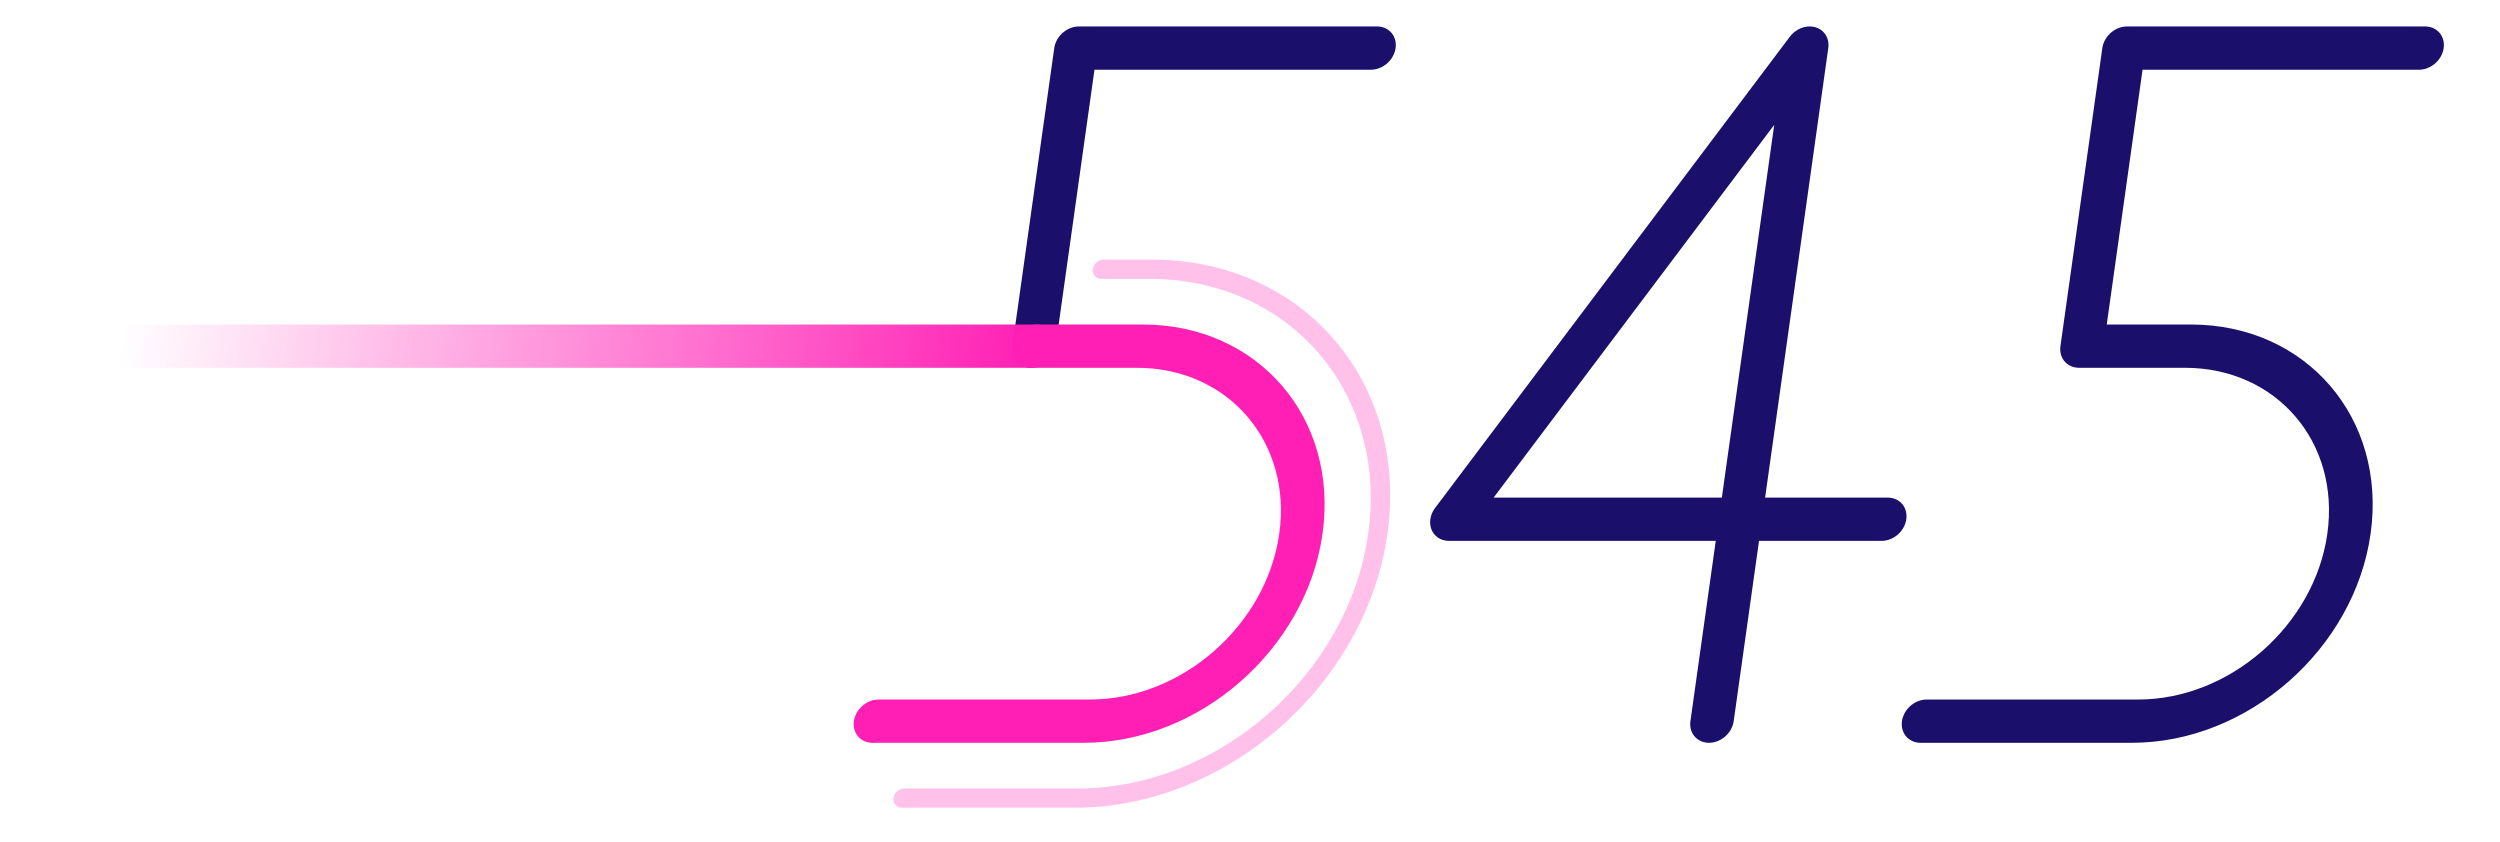
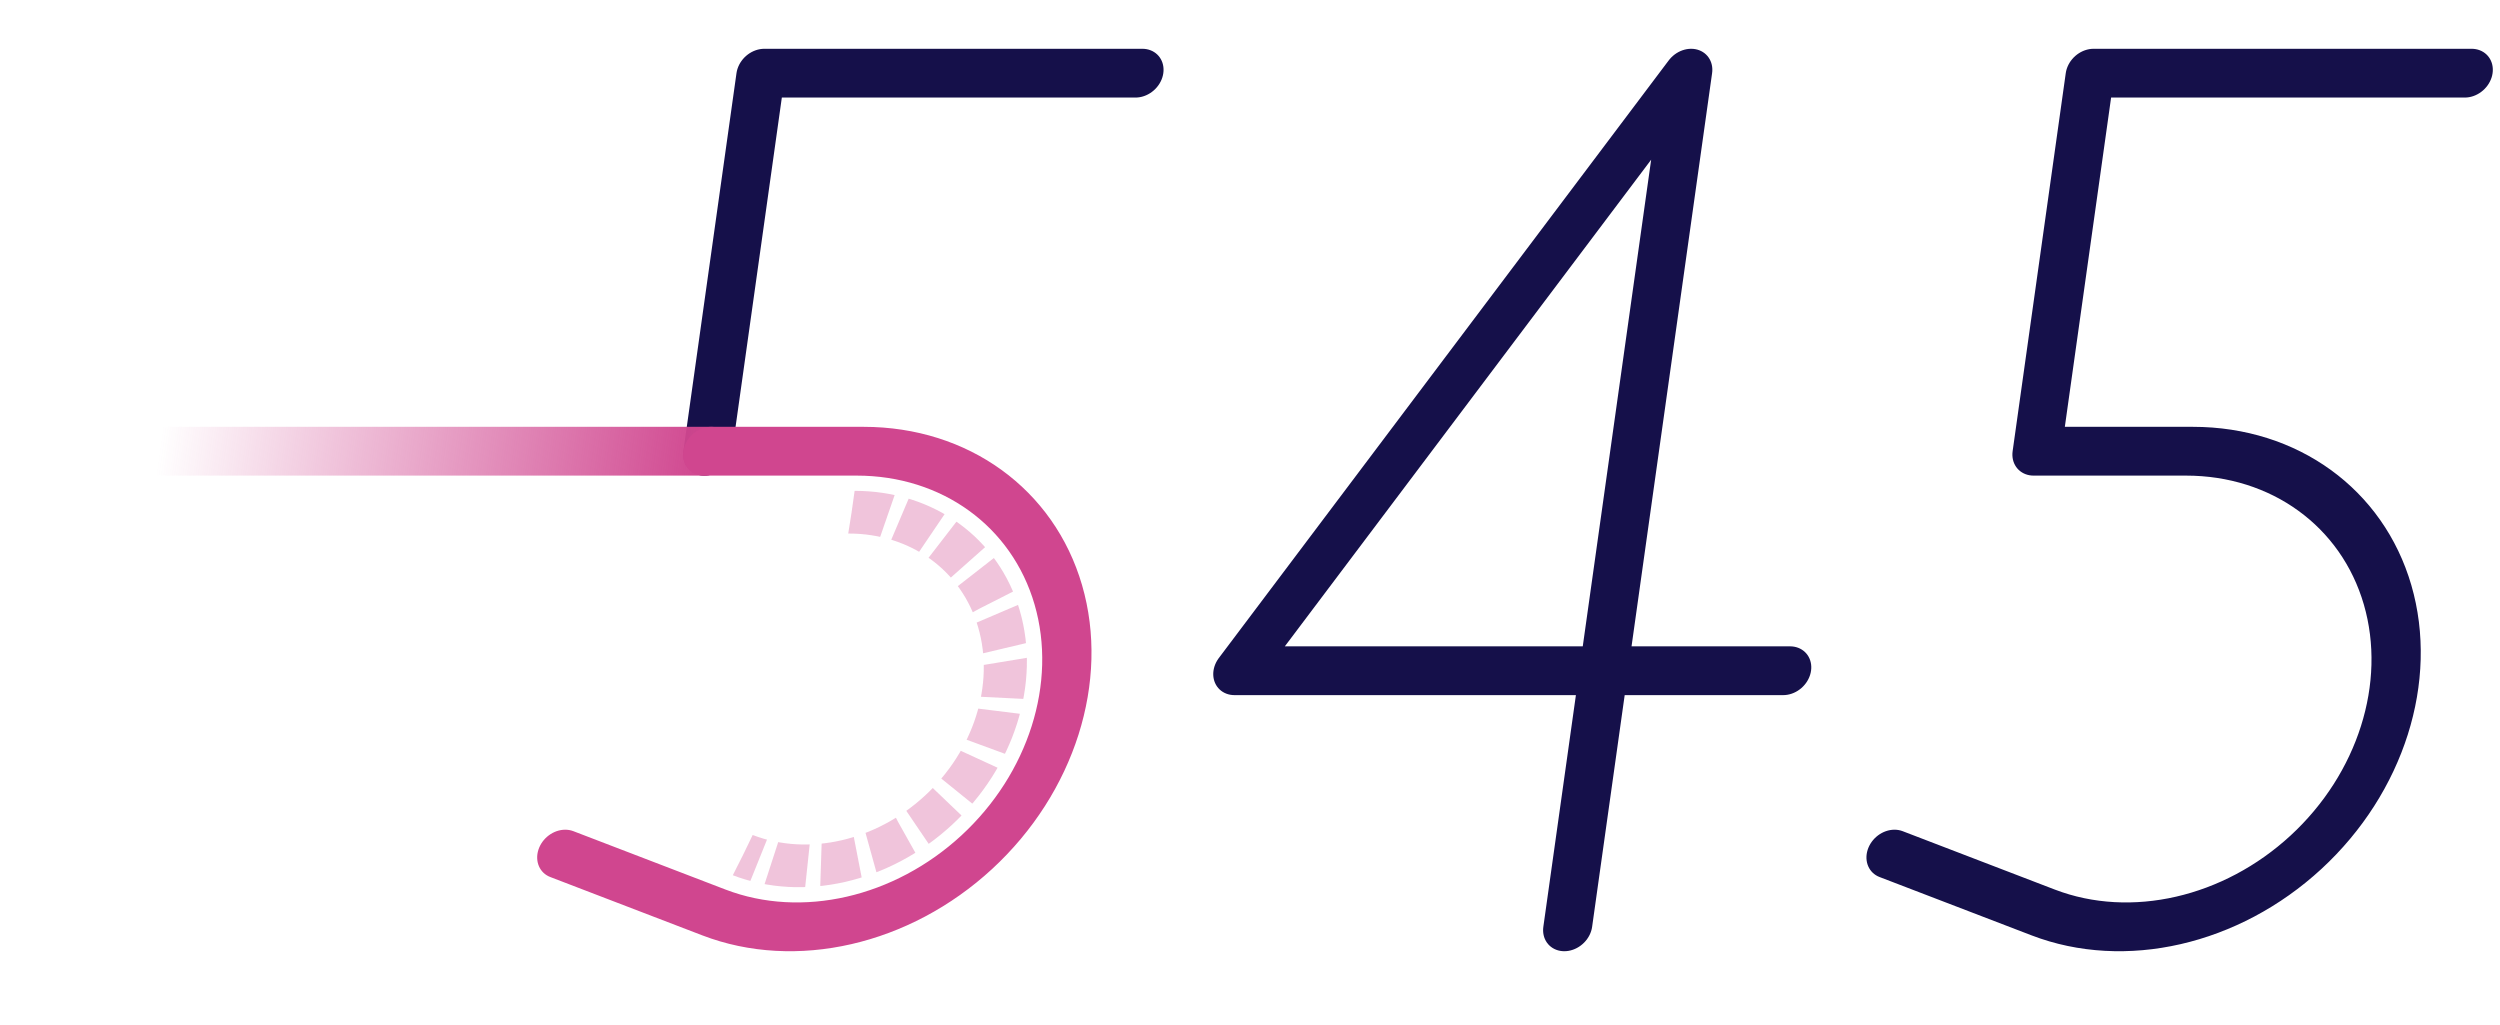
- <svg xmlns="http://www.w3.org/2000/svg" viewBox="0 20 520 175" role="img" aria-label="545 Motorsport">
+ <svg xmlns="http://www.w3.org/2000/svg" viewBox="95 18 410 168" role="img" aria-label="545">
  <defs>
-     <linearGradient id="entry" gradientUnits="userSpaceOnUse" x1="10" y1="0" x2="200" y2="0">
-       <stop offset="0" stop-color="#ff1fb4" stop-opacity="0" />
-       <stop offset="1" stop-color="#ff1fb4" />
+     <linearGradient id="in" gradientUnits="userSpaceOnUse" x1="110" y1="0" x2="200" y2="0">
+       <stop offset="0" stop-color="#d0468f" stop-opacity="0" />
+       <stop offset="1" stop-color="#d0468f" />
    </linearGradient>
  </defs>
-   <g fill="none" stroke-linecap="round" stroke-linejoin="round" transform="translate(28 0) skewX(-8)">
-     <path d="M212 76 H222 A55 55 0 0 1 222 186 H186" stroke="#ff1fb4" stroke-opacity="0.28" stroke-width="4" />
-     <path d="M200 30 H262 M200 30 V92" stroke="#1a0f6b" stroke-width="9" />
-     <path d="M10 92 H200" stroke="url(#entry)" stroke-width="9" />
-     <path d="M200 92 H222 A39 39 0 0 1 222 170 H178" stroke="#ff1fb4" stroke-width="9" />
-     <path d="M352 30 L292 128 H382 M352 30 V170" stroke="#1a0f6b" stroke-width="9" />
-     <path d="M418 30 H480 M418 30 V92 H440 A39 39 0 0 1 440 170 H396" stroke="#1a0f6b" stroke-width="9" />
+   <g fill="none" stroke-linecap="round" stroke-linejoin="round" transform="translate(24 0) skewX(-8)">
+     <path d="M225 102 A29 29 0 1 1 215.08 158.25" stroke="#d0468f" stroke-opacity="0.32" stroke-width="7" stroke-dasharray="6 2.2" stroke-linecap="butt" />
+     <path d="M200 30 H262 M200 30 V92" stroke="#15104a" stroke-width="8" />
+     <path d="M110 92 H200" stroke="url(#in)" stroke-width="8" />
+     <path d="M200 92 H225 A39 39 0 1 1 211.66 167.65 L185.35 158.07" stroke="#d0468f" stroke-width="8" />
+     <path d="M352 30 L292 128 H382 M352 30 V170" stroke="#15104a" stroke-width="8" />
+     <path d="M418 30 H480 M418 30 V92 H443 A39 39 0 1 1 429.66 167.65 L403.35 158.07" stroke="#15104a" stroke-width="8" />
  </g>
</svg>
